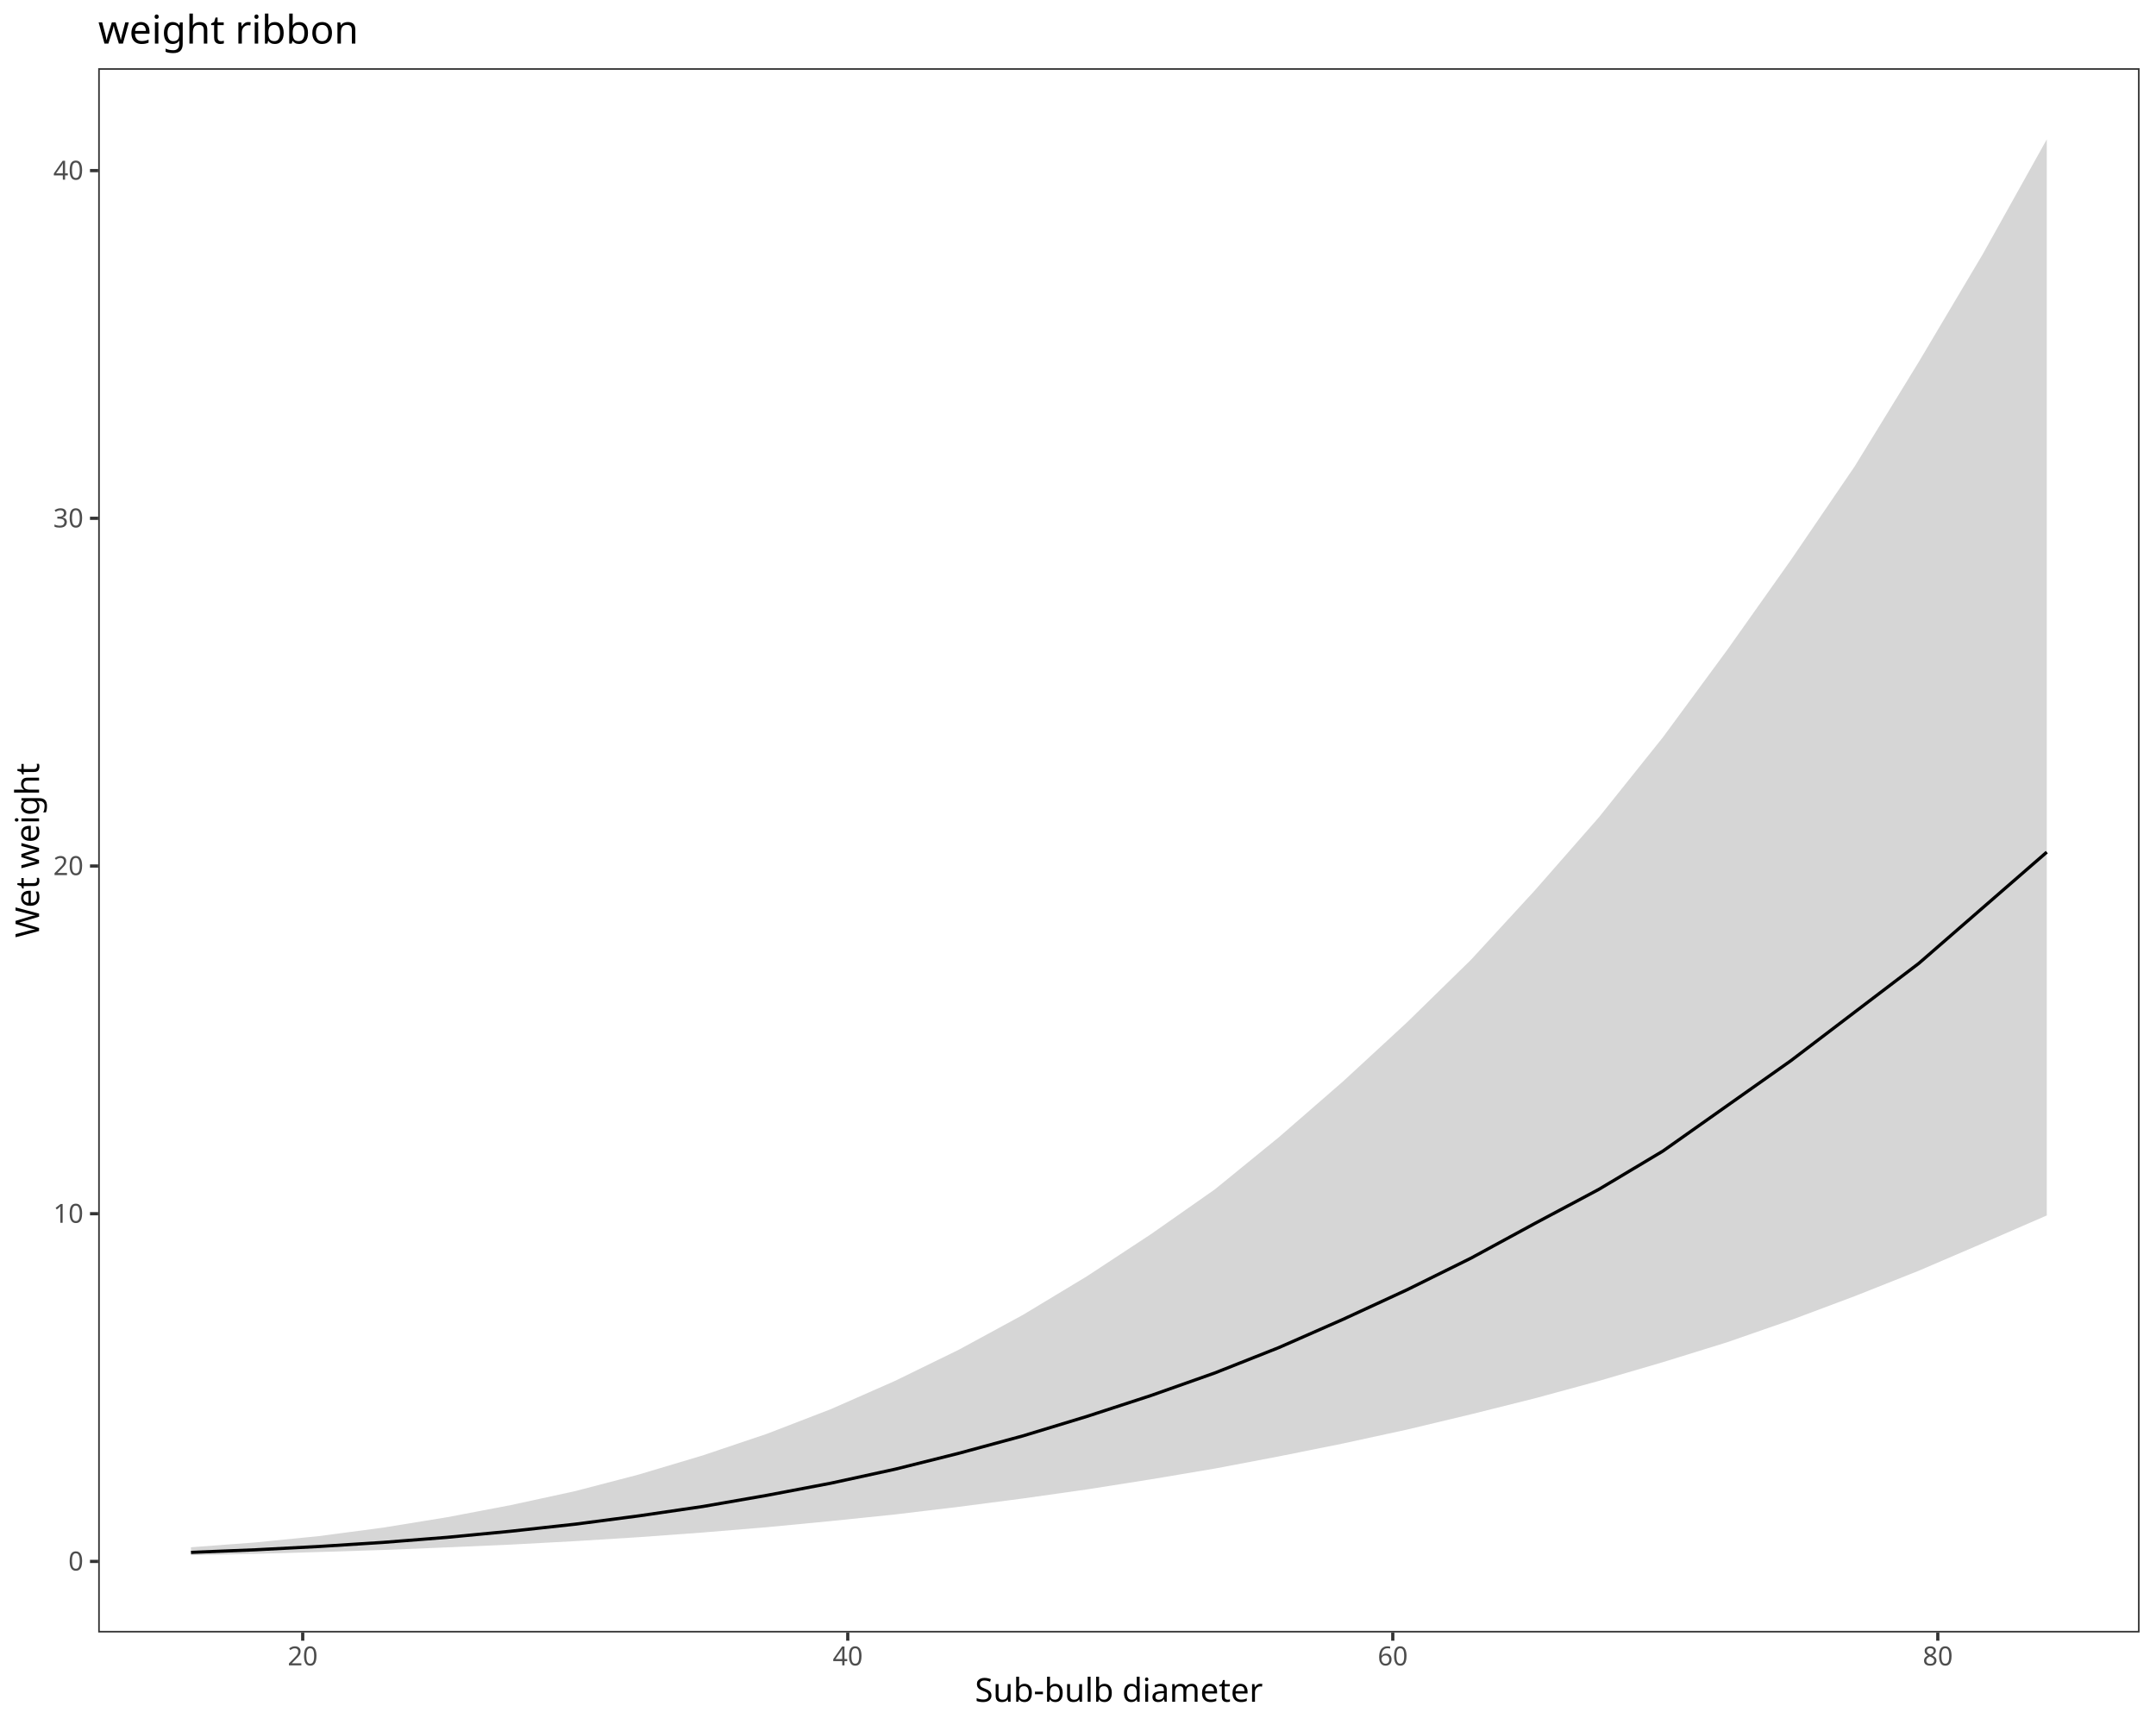
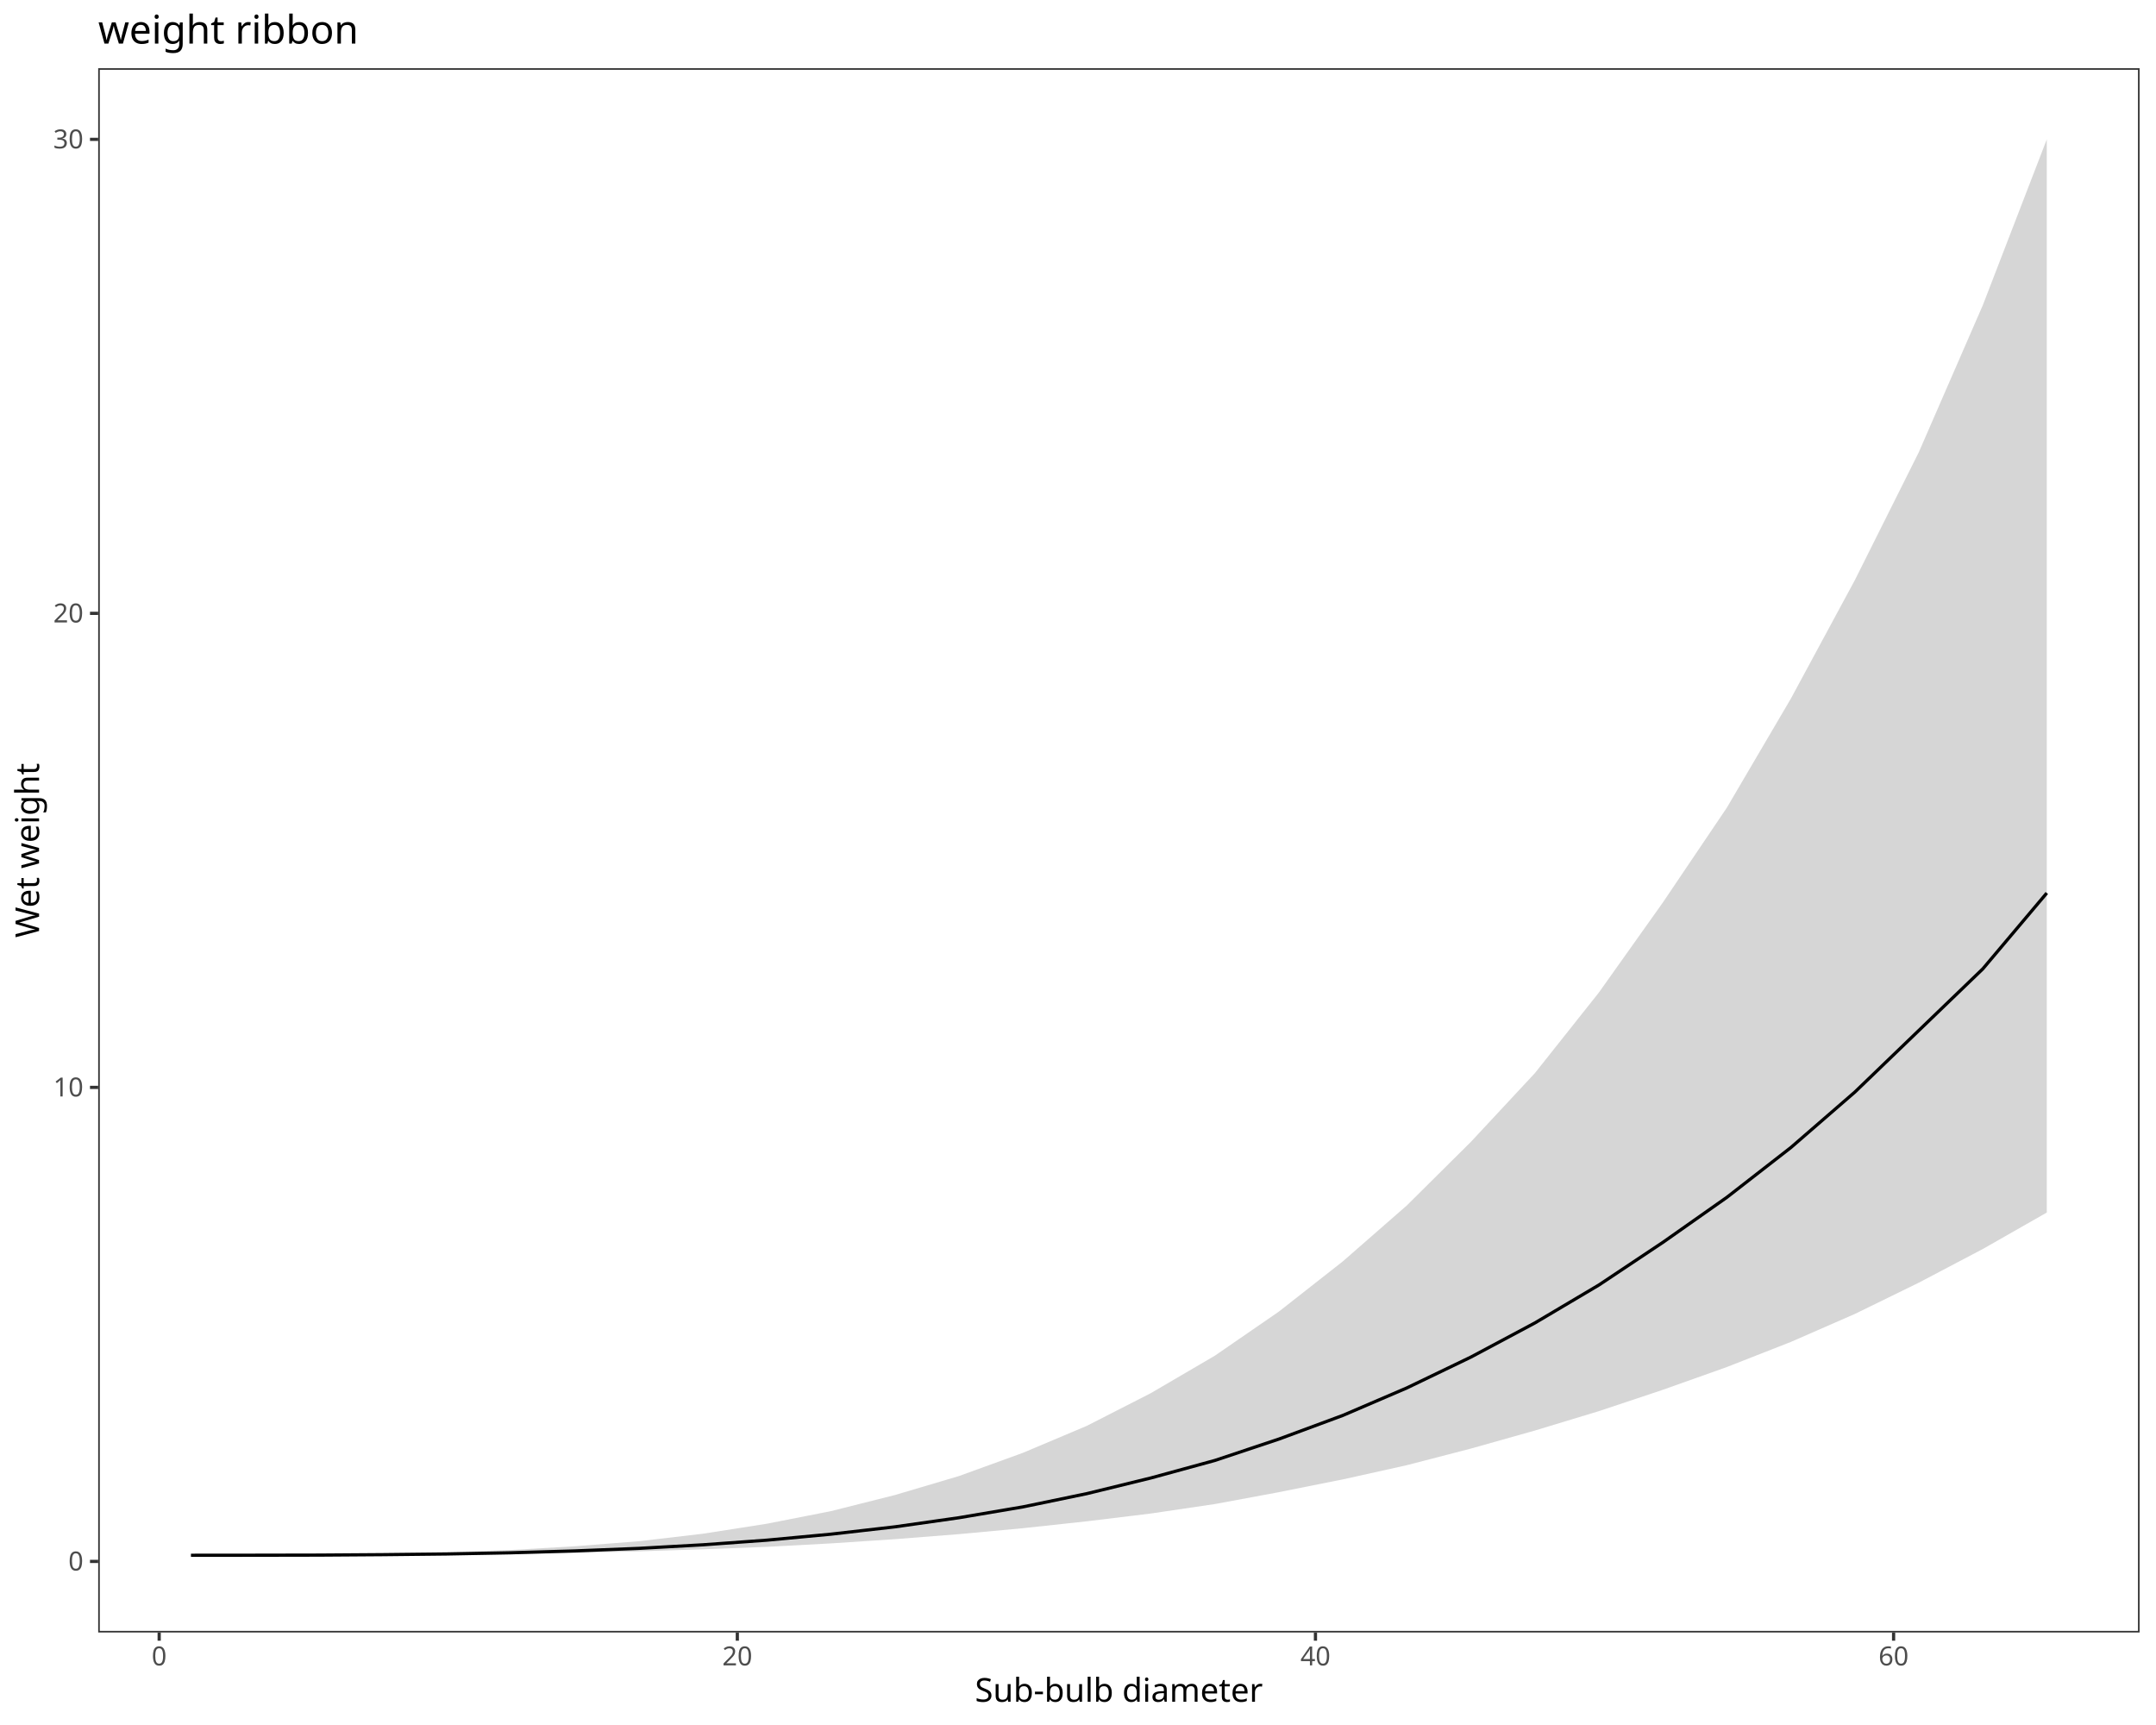
<svg xmlns="http://www.w3.org/2000/svg" class="svglite" data-engine-version="2.0" width="720.00pt" height="576.00pt" viewBox="0 0 720.00 576.00">
  <defs>
    <style type="text/css">
    .svglite line, .svglite polyline, .svglite polygon, .svglite path, .svglite rect, .svglite circle {
      fill: none;
      stroke: #000000;
      stroke-linecap: round;
      stroke-linejoin: round;
      stroke-miterlimit: 10.00;
    }
  </style>
  </defs>
  <rect width="100%" height="100%" style="stroke: none; fill: #FFFFFF;" />
  <defs>
    <clipPath id="cpMC4wMHw3MjAuMDB8MC4wMHw1NzYuMDA=">
      <rect x="0.00" y="0.00" width="720.00" height="576.00" />
    </clipPath>
  </defs>
  <g clip-path="url(#cpMC4wMHw3MjAuMDB8MC4wMHw1NzYuMDA=)">
    <rect x="0.00" y="0.00" width="720.00" height="576.00" style="stroke-width: 1.07; stroke: #FFFFFF; fill: #FFFFFF;" />
  </g>
  <defs>
    <clipPath id="cpMzIuNzl8NzE0LjUyfDIyLjc4fDU0NS4xMQ==">
      <rect x="32.79" y="22.78" width="681.73" height="522.33" />
    </clipPath>
  </defs>
  <g clip-path="url(#cpMzIuNzl8NzE0LjUyfDIyLjc4fDU0NS4xMQ==)">
    <rect x="32.79" y="22.78" width="681.73" height="522.33" style="stroke-width: 1.07; stroke: none; fill: #FFFFFF;" />
-     <polygon points="63.78,516.65 85.15,515.05 106.52,512.92 127.89,510.10 149.26,506.63 170.63,502.56 192.01,497.92 213.38,492.35 234.75,485.96 256.12,478.76 277.49,470.52 298.86,461.11 320.23,450.67 341.60,439.06 362.97,426.17 384.34,412.12 405.71,397.14 427.08,379.73 448.45,361.15 469.83,341.42 491.20,320.52 512.57,297.30 533.94,272.92 555.31,246.22 576.68,217.19 598.05,187.01 619.42,155.66 640.79,120.83 662.16,84.84 683.53,46.53 683.53,405.85 662.16,415.14 640.79,424.31 619.42,432.79 598.05,440.80 576.68,448.23 555.31,454.85 533.94,461.11 512.57,466.92 491.20,472.26 469.83,477.37 448.45,482.01 427.08,486.31 405.71,490.37 384.34,493.97 362.97,497.34 341.60,500.36 320.23,503.14 298.86,505.70 277.49,507.90 256.12,509.95 234.75,511.72 213.38,513.28 192.01,514.61 170.63,515.76 149.26,516.69 127.89,517.56 106.52,518.24 85.15,518.86 63.78,519.30 " style="stroke-width: 0.00; stroke: none; stroke-linecap: butt; fill: #333333; fill-opacity: 0.20;" />
-     <polyline points="63.78,516.65 85.15,515.05 106.52,512.92 127.89,510.10 149.26,506.63 170.63,502.56 192.01,497.92 213.38,492.35 234.75,485.96 256.12,478.76 277.49,470.52 298.86,461.11 320.23,450.67 341.60,439.06 362.97,426.17 384.34,412.12 405.71,397.14 427.08,379.73 448.45,361.15 469.83,341.42 491.20,320.52 512.57,297.30 533.94,272.92 555.31,246.22 576.68,217.19 598.05,187.01 619.42,155.66 640.79,120.83 662.16,84.84 683.53,46.53 " style="stroke-width: 1.07; stroke: none; stroke-linecap: butt;" />
-     <polyline points="683.53,405.85 662.16,415.14 640.79,424.31 619.42,432.79 598.05,440.80 576.68,448.23 555.31,454.85 533.94,461.11 512.57,466.92 491.20,472.26 469.83,477.37 448.45,482.01 427.08,486.31 405.71,490.37 384.34,493.97 362.97,497.34 341.60,500.36 320.23,503.14 298.86,505.70 277.49,507.90 256.12,509.95 234.75,511.72 213.38,513.28 192.01,514.61 170.63,515.76 149.26,516.69 127.89,517.56 106.52,518.24 85.15,518.86 63.78,519.30 " style="stroke-width: 1.07; stroke: none; stroke-linecap: butt;" />
-     <polyline points="63.78,518.36 85.15,517.50 106.52,516.39 127.89,515.03 149.26,513.34 170.63,511.29 192.01,508.95 213.38,506.16 234.75,503.03 256.12,499.31 277.49,495.25 298.86,490.60 320.23,485.26 341.60,479.46 362.97,472.96 384.34,465.99 405.71,458.44 427.08,449.97 448.45,440.57 469.83,430.70 491.20,420.13 512.57,408.52 533.94,397.14 555.31,384.37 576.68,369.28 598.05,354.19 619.42,337.93 640.79,321.68 662.16,303.10 683.53,284.53 " style="stroke-width: 1.07; stroke-linecap: butt;" />
+     <polygon points="63.78,518.89 85.15,518.89 106.52,518.82 127.89,518.70 149.26,518.30 170.63,517.56 192.01,516.32 213.38,514.63 234.75,512.13 256.12,508.79 277.49,504.59 298.86,499.21 320.23,492.88 341.60,485.12 362.97,476.10 384.34,465.18 405.71,452.68 427.08,437.96 448.45,421.18 469.83,402.50 491.20,381.29 512.57,358.34 533.94,331.43 555.31,301.36 576.68,269.70 598.05,233.30 619.42,193.73 640.79,150.99 662.16,101.92 683.53,46.53 683.53,404.88 662.16,417.06 640.79,428.30 619.42,438.75 598.05,448.09 576.68,456.47 555.31,464.07 533.94,471.20 512.57,477.68 491.20,483.70 469.83,489.24 448.45,493.99 427.08,498.26 405.71,502.22 384.34,505.38 362.97,507.98 341.60,510.29 320.23,512.27 298.86,513.95 277.49,515.36 256.12,516.51 234.75,517.33 213.38,518.01 192.01,518.55 170.63,519.00 149.26,519.28 127.89,519.47 106.52,519.60 85.15,519.66 63.78,519.69 " style="stroke-width: 0.00; stroke: none; stroke-linecap: butt; fill: #333333; fill-opacity: 0.20;" />
+     <polyline points="63.78,518.89 85.15,518.89 106.52,518.82 127.89,518.70 149.26,518.30 170.63,517.56 192.01,516.32 213.38,514.63 234.75,512.13 256.12,508.79 277.49,504.59 298.86,499.21 320.23,492.88 341.60,485.12 362.97,476.10 384.34,465.18 405.71,452.68 427.08,437.96 448.45,421.18 469.83,402.50 491.20,381.29 512.57,358.34 533.94,331.43 555.31,301.36 576.68,269.70 598.05,233.30 619.42,193.73 640.79,150.99 662.16,101.92 683.53,46.53 " style="stroke-width: 1.07; stroke: none; stroke-linecap: butt;" />
+     <polyline points="683.53,404.88 662.16,417.06 640.79,428.30 619.42,438.75 598.05,448.09 576.68,456.47 555.31,464.07 533.94,471.20 512.57,477.68 491.20,483.70 469.83,489.24 448.45,493.99 427.08,498.26 405.71,502.22 384.34,505.38 362.97,507.98 341.60,510.29 320.23,512.27 298.86,513.95 277.49,515.36 256.12,516.51 234.75,517.33 213.38,518.01 192.01,518.55 170.63,519.00 149.26,519.28 127.89,519.47 106.52,519.60 85.15,519.66 63.78,519.69 " style="stroke-width: 1.07; stroke: none; stroke-linecap: butt;" />
+     <polyline points="63.78,519.33 85.15,519.31 106.52,519.27 127.89,519.12 149.26,518.89 170.63,518.49 192.01,517.87 213.38,517.02 234.75,515.83 256.12,514.28 277.49,512.28 298.86,509.83 320.23,506.79 341.60,503.17 362.97,498.74 384.34,493.51 405.71,487.66 427.08,480.53 448.45,472.62 469.83,463.44 491.20,453.15 512.57,441.75 533.94,429.09 555.31,414.85 576.68,399.81 598.05,383.19 619.42,364.67 640.79,344.09 662.16,323.52 683.53,298.19 " style="stroke-width: 1.07; stroke-linecap: butt;" />
    <rect x="32.79" y="22.78" width="681.73" height="522.33" style="stroke-width: 1.07; stroke: #333333;" />
  </g>
  <g clip-path="url(#cpMC4wMHw3MjAuMDB8MC4wMHw1NzYuMDA=)">
    <text x="27.86" y="524.40" text-anchor="end" style="font-size: 8.80px; fill: #4D4D4D; font-family: sans;" textLength="4.89px" lengthAdjust="spacingAndGlyphs">0</text>
-     <text x="27.86" y="408.30" text-anchor="end" style="font-size: 8.80px; fill: #4D4D4D; font-family: sans;" textLength="9.79px" lengthAdjust="spacingAndGlyphs">10</text>
-     <text x="27.86" y="292.20" text-anchor="end" style="font-size: 8.80px; fill: #4D4D4D; font-family: sans;" textLength="9.79px" lengthAdjust="spacingAndGlyphs">20</text>
-     <text x="27.86" y="176.10" text-anchor="end" style="font-size: 8.80px; fill: #4D4D4D; font-family: sans;" textLength="9.79px" lengthAdjust="spacingAndGlyphs">30</text>
-     <text x="27.86" y="60.00" text-anchor="end" style="font-size: 8.80px; fill: #4D4D4D; font-family: sans;" textLength="9.79px" lengthAdjust="spacingAndGlyphs">40</text>
+     <text x="27.86" y="366.12" text-anchor="end" style="font-size: 8.80px; fill: #4D4D4D; font-family: sans;" textLength="9.79px" lengthAdjust="spacingAndGlyphs">10</text>
+     <text x="27.86" y="207.84" text-anchor="end" style="font-size: 8.80px; fill: #4D4D4D; font-family: sans;" textLength="9.79px" lengthAdjust="spacingAndGlyphs">20</text>
+     <text x="27.86" y="49.55" text-anchor="end" style="font-size: 8.80px; fill: #4D4D4D; font-family: sans;" textLength="9.79px" lengthAdjust="spacingAndGlyphs">30</text>
    <polyline points="30.05,521.37 32.79,521.37 " style="stroke-width: 1.07; stroke: #333333; stroke-linecap: butt;" />
-     <polyline points="30.05,405.27 32.79,405.27 " style="stroke-width: 1.07; stroke: #333333; stroke-linecap: butt;" />
-     <polyline points="30.05,289.17 32.79,289.17 " style="stroke-width: 1.07; stroke: #333333; stroke-linecap: butt;" />
-     <polyline points="30.05,173.07 32.79,173.07 " style="stroke-width: 1.07; stroke: #333333; stroke-linecap: butt;" />
-     <polyline points="30.05,56.97 32.79,56.97 " style="stroke-width: 1.07; stroke: #333333; stroke-linecap: butt;" />
-     <polyline points="101.09,547.85 101.09,545.11 " style="stroke-width: 1.07; stroke: #333333; stroke-linecap: butt;" />
-     <polyline points="283.11,547.85 283.11,545.11 " style="stroke-width: 1.07; stroke: #333333; stroke-linecap: butt;" />
-     <polyline points="465.12,547.85 465.12,545.11 " style="stroke-width: 1.07; stroke: #333333; stroke-linecap: butt;" />
-     <polyline points="647.13,547.85 647.13,545.11 " style="stroke-width: 1.07; stroke: #333333; stroke-linecap: butt;" />
-     <text x="101.09" y="556.10" text-anchor="middle" style="font-size: 8.80px; fill: #4D4D4D; font-family: sans;" textLength="9.79px" lengthAdjust="spacingAndGlyphs">20</text>
-     <text x="283.11" y="556.10" text-anchor="middle" style="font-size: 8.80px; fill: #4D4D4D; font-family: sans;" textLength="9.79px" lengthAdjust="spacingAndGlyphs">40</text>
-     <text x="465.12" y="556.10" text-anchor="middle" style="font-size: 8.80px; fill: #4D4D4D; font-family: sans;" textLength="9.79px" lengthAdjust="spacingAndGlyphs">60</text>
-     <text x="647.13" y="556.10" text-anchor="middle" style="font-size: 8.80px; fill: #4D4D4D; font-family: sans;" textLength="9.79px" lengthAdjust="spacingAndGlyphs">80</text>
+     <polyline points="30.05,363.09 32.79,363.09 " style="stroke-width: 1.07; stroke: #333333; stroke-linecap: butt;" />
+     <polyline points="30.05,204.81 32.79,204.81 " style="stroke-width: 1.07; stroke: #333333; stroke-linecap: butt;" />
+     <polyline points="30.05,46.53 32.79,46.53 " style="stroke-width: 1.07; stroke: #333333; stroke-linecap: butt;" />
+     <polyline points="53.16,547.85 53.16,545.11 " style="stroke-width: 1.07; stroke: #333333; stroke-linecap: butt;" />
+     <polyline points="246.23,547.85 246.23,545.11 " style="stroke-width: 1.07; stroke: #333333; stroke-linecap: butt;" />
+     <polyline points="439.30,547.85 439.30,545.11 " style="stroke-width: 1.07; stroke: #333333; stroke-linecap: butt;" />
+     <polyline points="632.37,547.85 632.37,545.11 " style="stroke-width: 1.07; stroke: #333333; stroke-linecap: butt;" />
+     <text x="53.16" y="556.10" text-anchor="middle" style="font-size: 8.80px; fill: #4D4D4D; font-family: sans;" textLength="4.89px" lengthAdjust="spacingAndGlyphs">0</text>
+     <text x="246.23" y="556.10" text-anchor="middle" style="font-size: 8.80px; fill: #4D4D4D; font-family: sans;" textLength="9.79px" lengthAdjust="spacingAndGlyphs">20</text>
+     <text x="439.30" y="556.10" text-anchor="middle" style="font-size: 8.80px; fill: #4D4D4D; font-family: sans;" textLength="9.79px" lengthAdjust="spacingAndGlyphs">40</text>
+     <text x="632.37" y="556.10" text-anchor="middle" style="font-size: 8.80px; fill: #4D4D4D; font-family: sans;" textLength="9.79px" lengthAdjust="spacingAndGlyphs">60</text>
    <text x="373.66" y="568.24" text-anchor="middle" style="font-size: 11.00px; font-family: sans;" textLength="89.89px" lengthAdjust="spacingAndGlyphs">Sub-bulb diameter</text>
    <text transform="translate(13.05,283.95) rotate(-90)" text-anchor="middle" style="font-size: 11.00px; font-family: sans;" textLength="54.41px" lengthAdjust="spacingAndGlyphs">Wet weight</text>
    <text x="32.79" y="14.56" style="font-size: 13.20px; font-family: sans;" textLength="78.52px" lengthAdjust="spacingAndGlyphs">weight ribbon</text>
  </g>
</svg>
